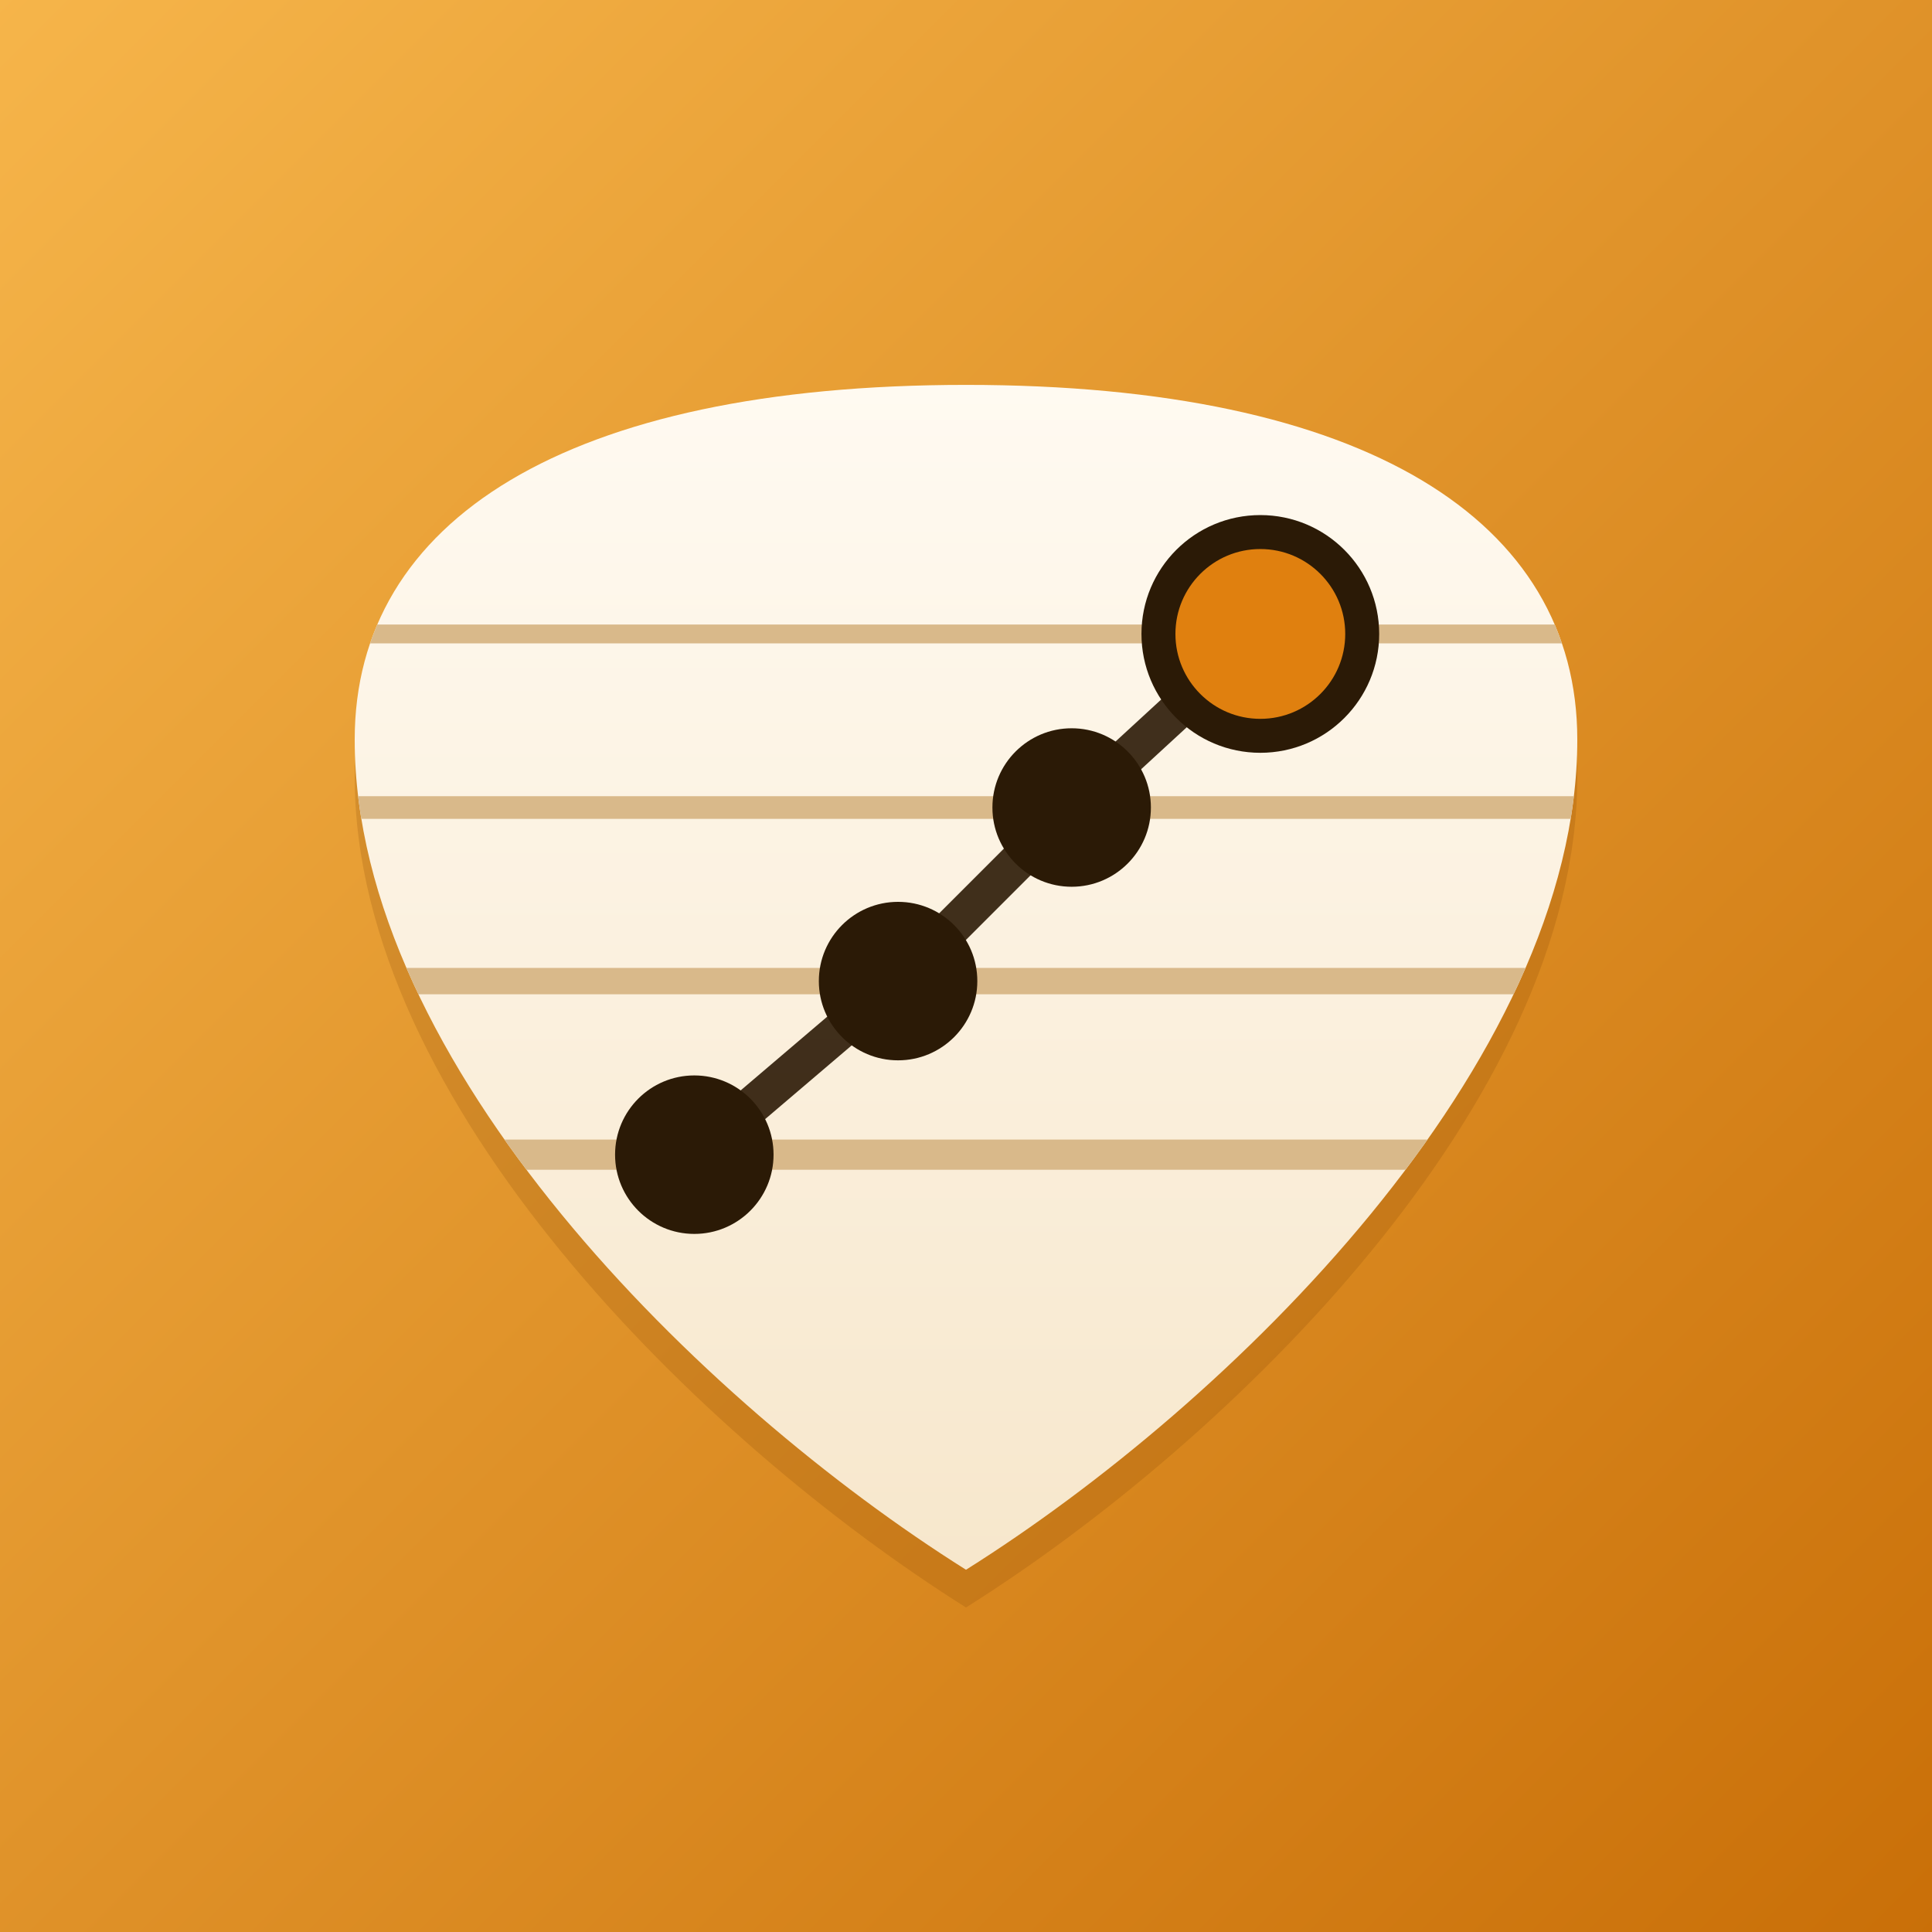
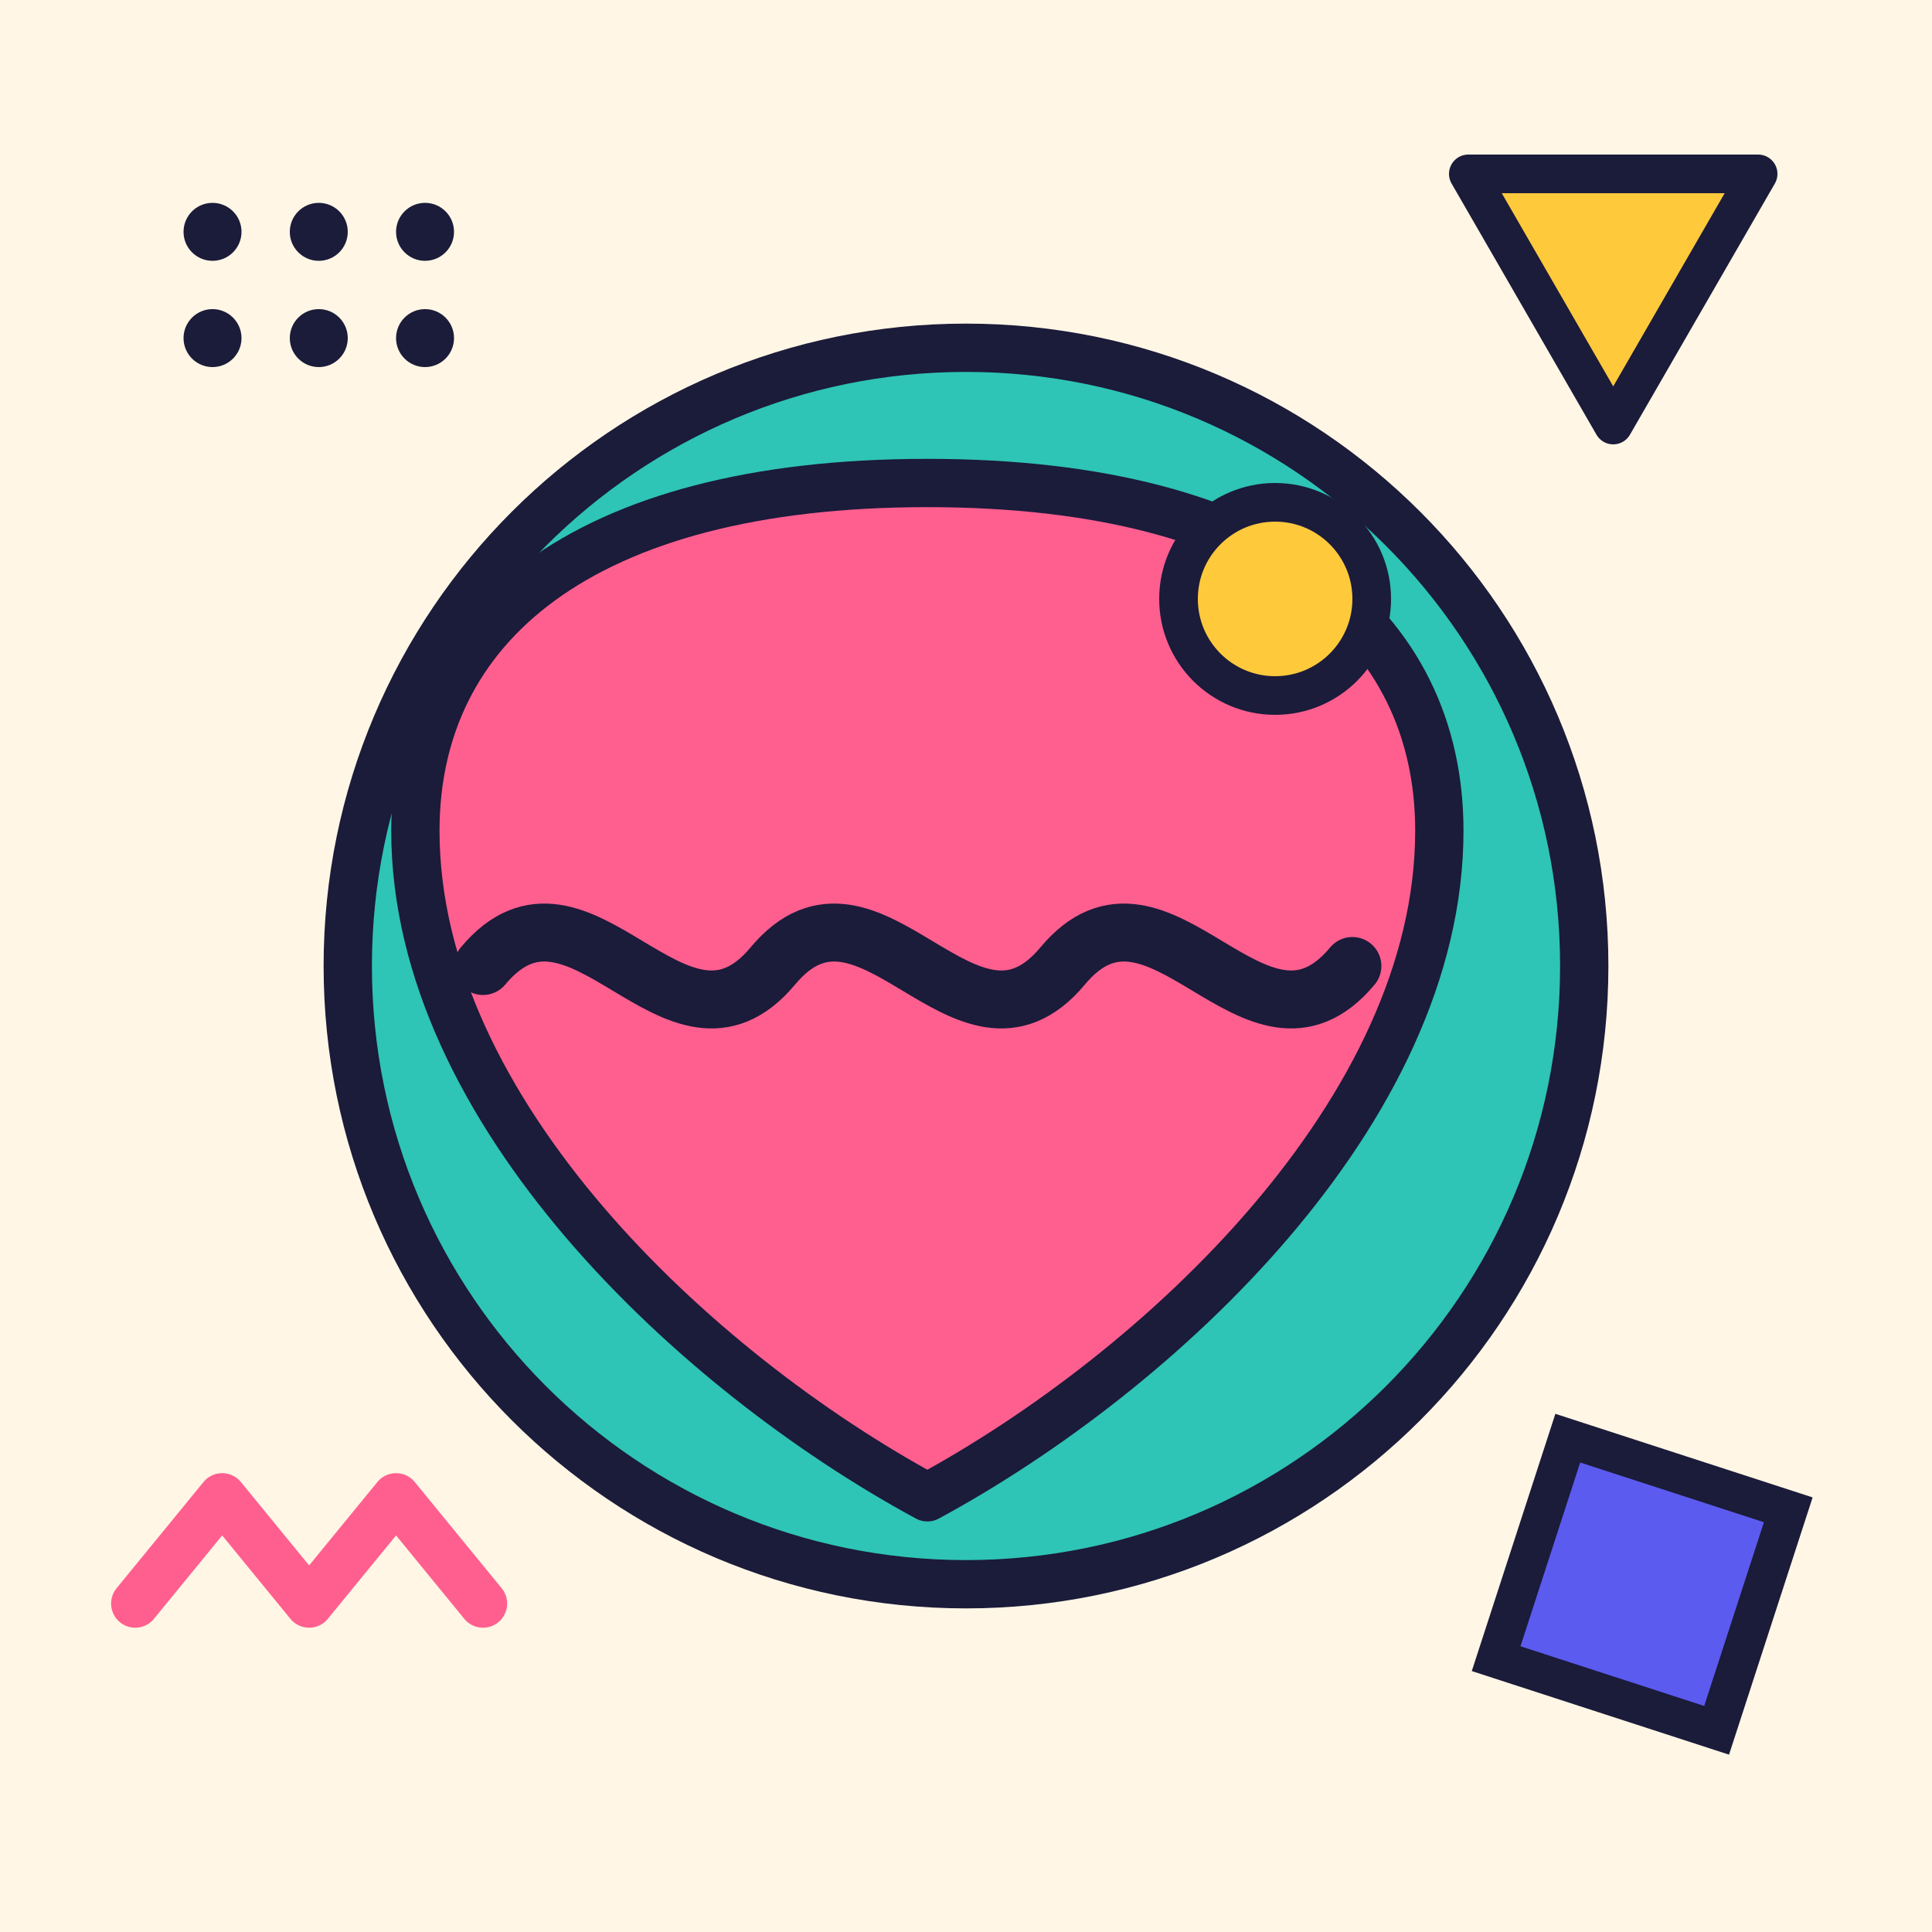
- <svg xmlns="http://www.w3.org/2000/svg" viewBox="0 0 512 512">
-   <defs>
-     <linearGradient id="bg" x1="0" y1="0" x2="1" y2="1">
-       <stop offset="0" stop-color="#f6b54a" />
-       <stop offset="1" stop-color="#c96f08" />
-     </linearGradient>
-     <linearGradient id="pk" x1="0" y1="0" x2="0" y2="1">
-       <stop offset="0" stop-color="#fffaf1" />
-       <stop offset="1" stop-color="#f7e7cc" />
-     </linearGradient>
-     <clipPath id="c">
-       <path d="M256 102C362 102 418 138 418 196C418 282 326 372 256 416C186 372 94 282 94 196C94 138 150 102 256 102Z" />
-     </clipPath>
-   </defs>
-   <rect width="512" height="512" fill="url(#bg)" />
-   <path d="M256 112C362 112 418 148 418 206C418 292 326 382 256 426C186 382 94 292 94 206C94 148 150 112 256 112Z" fill="#7a3f00" opacity=".18" />
-   <path d="M256 102C362 102 418 138 418 196C418 282 326 372 256 416C186 372 94 282 94 196C94 138 150 102 256 102Z" fill="url(#pk)" />
-   <g clip-path="url(#c)" stroke="#d9b98a" stroke-linecap="round">
-     <line x1="60" x2="460" y1="168" y2="168" stroke-width="5" />
-     <line x1="60" x2="460" y1="214" y2="214" stroke-width="6" />
-     <line x1="60" x2="460" y1="260" y2="260" stroke-width="7" />
-     <line x1="60" x2="460" y1="306" y2="306" stroke-width="8" />
+ <svg xmlns="http://www.w3.org/2000/svg" viewBox="0 0 200 200">
+   <rect width="200" height="200" fill="#FFF6E5" />
+   <g fill="#1B1B3A">
+     <circle cx="22" cy="24" r="3" />
+     <circle cx="33" cy="24" r="3" />
+     <circle cx="44" cy="24" r="3" />
+     <circle cx="22" cy="35" r="3" />
+     <circle cx="33" cy="35" r="3" />
+     <circle cx="44" cy="35" r="3" />
  </g>
-   <path d="M184 306L238 260L284 214L334 168" fill="none" stroke="#2b1a06" stroke-width="10" stroke-linecap="round" stroke-linejoin="round" opacity=".9" />
-   <circle cx="184" cy="306" r="21" fill="#2b1a06" />
-   <circle cx="238" cy="260" r="21" fill="#2b1a06" />
-   <circle cx="284" cy="214" r="21" fill="#2b1a06" />
-   <circle cx="334" cy="168" r="27" fill="#e0800f" stroke="#2b1a06" stroke-width="9" />
+   <path d="M152 18L182 18L167 44Z" fill="#FFC93C" stroke="#1B1B3A" stroke-width="4" stroke-linejoin="round" />
+   <rect x="158" y="152" width="24" height="24" fill="#5B5BF0" stroke="#1B1B3A" stroke-width="4" transform="rotate(18 170 164)" />
+   <path d="M14 166L23 155L32 166L41 155L50 166" fill="none" stroke="#FF5F8F" stroke-width="5" stroke-linecap="round" stroke-linejoin="round" />
+   <circle cx="100" cy="100" r="64" fill="#2EC4B6" stroke="#1B1B3A" stroke-width="5" />
+   <path d="M96 50C132 50 149 65 149 86C149 115 120 142 96 155C72 142 43 115 43 86C43 65 60 50 96 50Z" fill="#FF5F8F" stroke="#1B1B3A" stroke-width="5" stroke-linejoin="round" />
+   <path d="M50 100C60 88 70 112 80 100C90 88 100 112 110 100C120 88 130 112 140 100" fill="none" stroke="#1B1B3A" stroke-width="6" stroke-linecap="round" />
+   <circle cx="132" cy="62" r="10" fill="#FFC93C" stroke="#1B1B3A" stroke-width="4" />
</svg>
